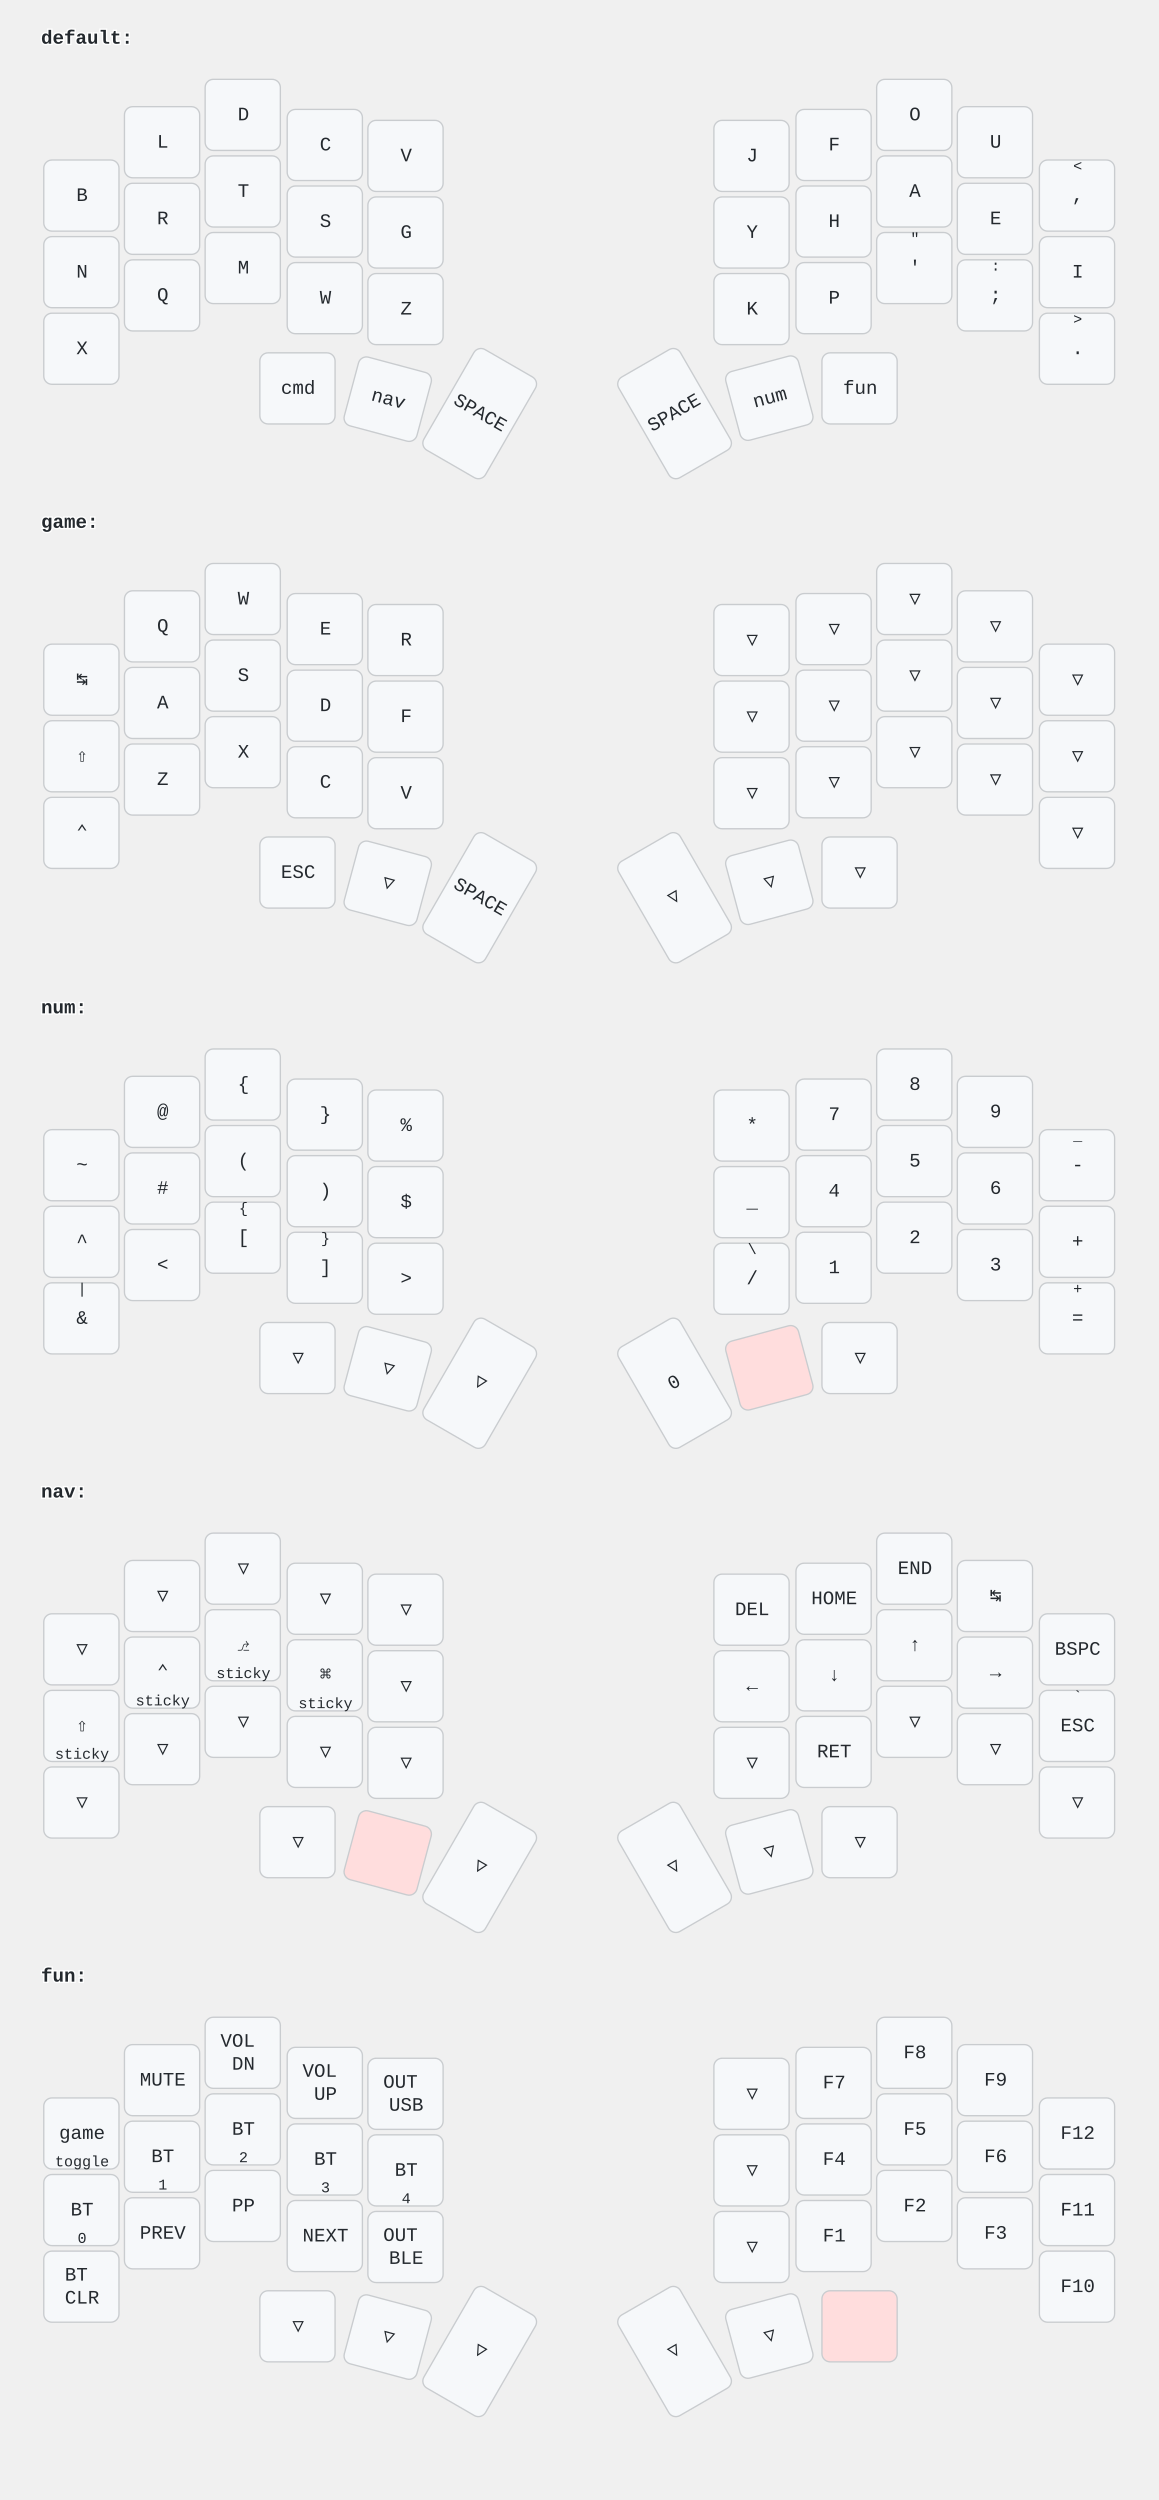
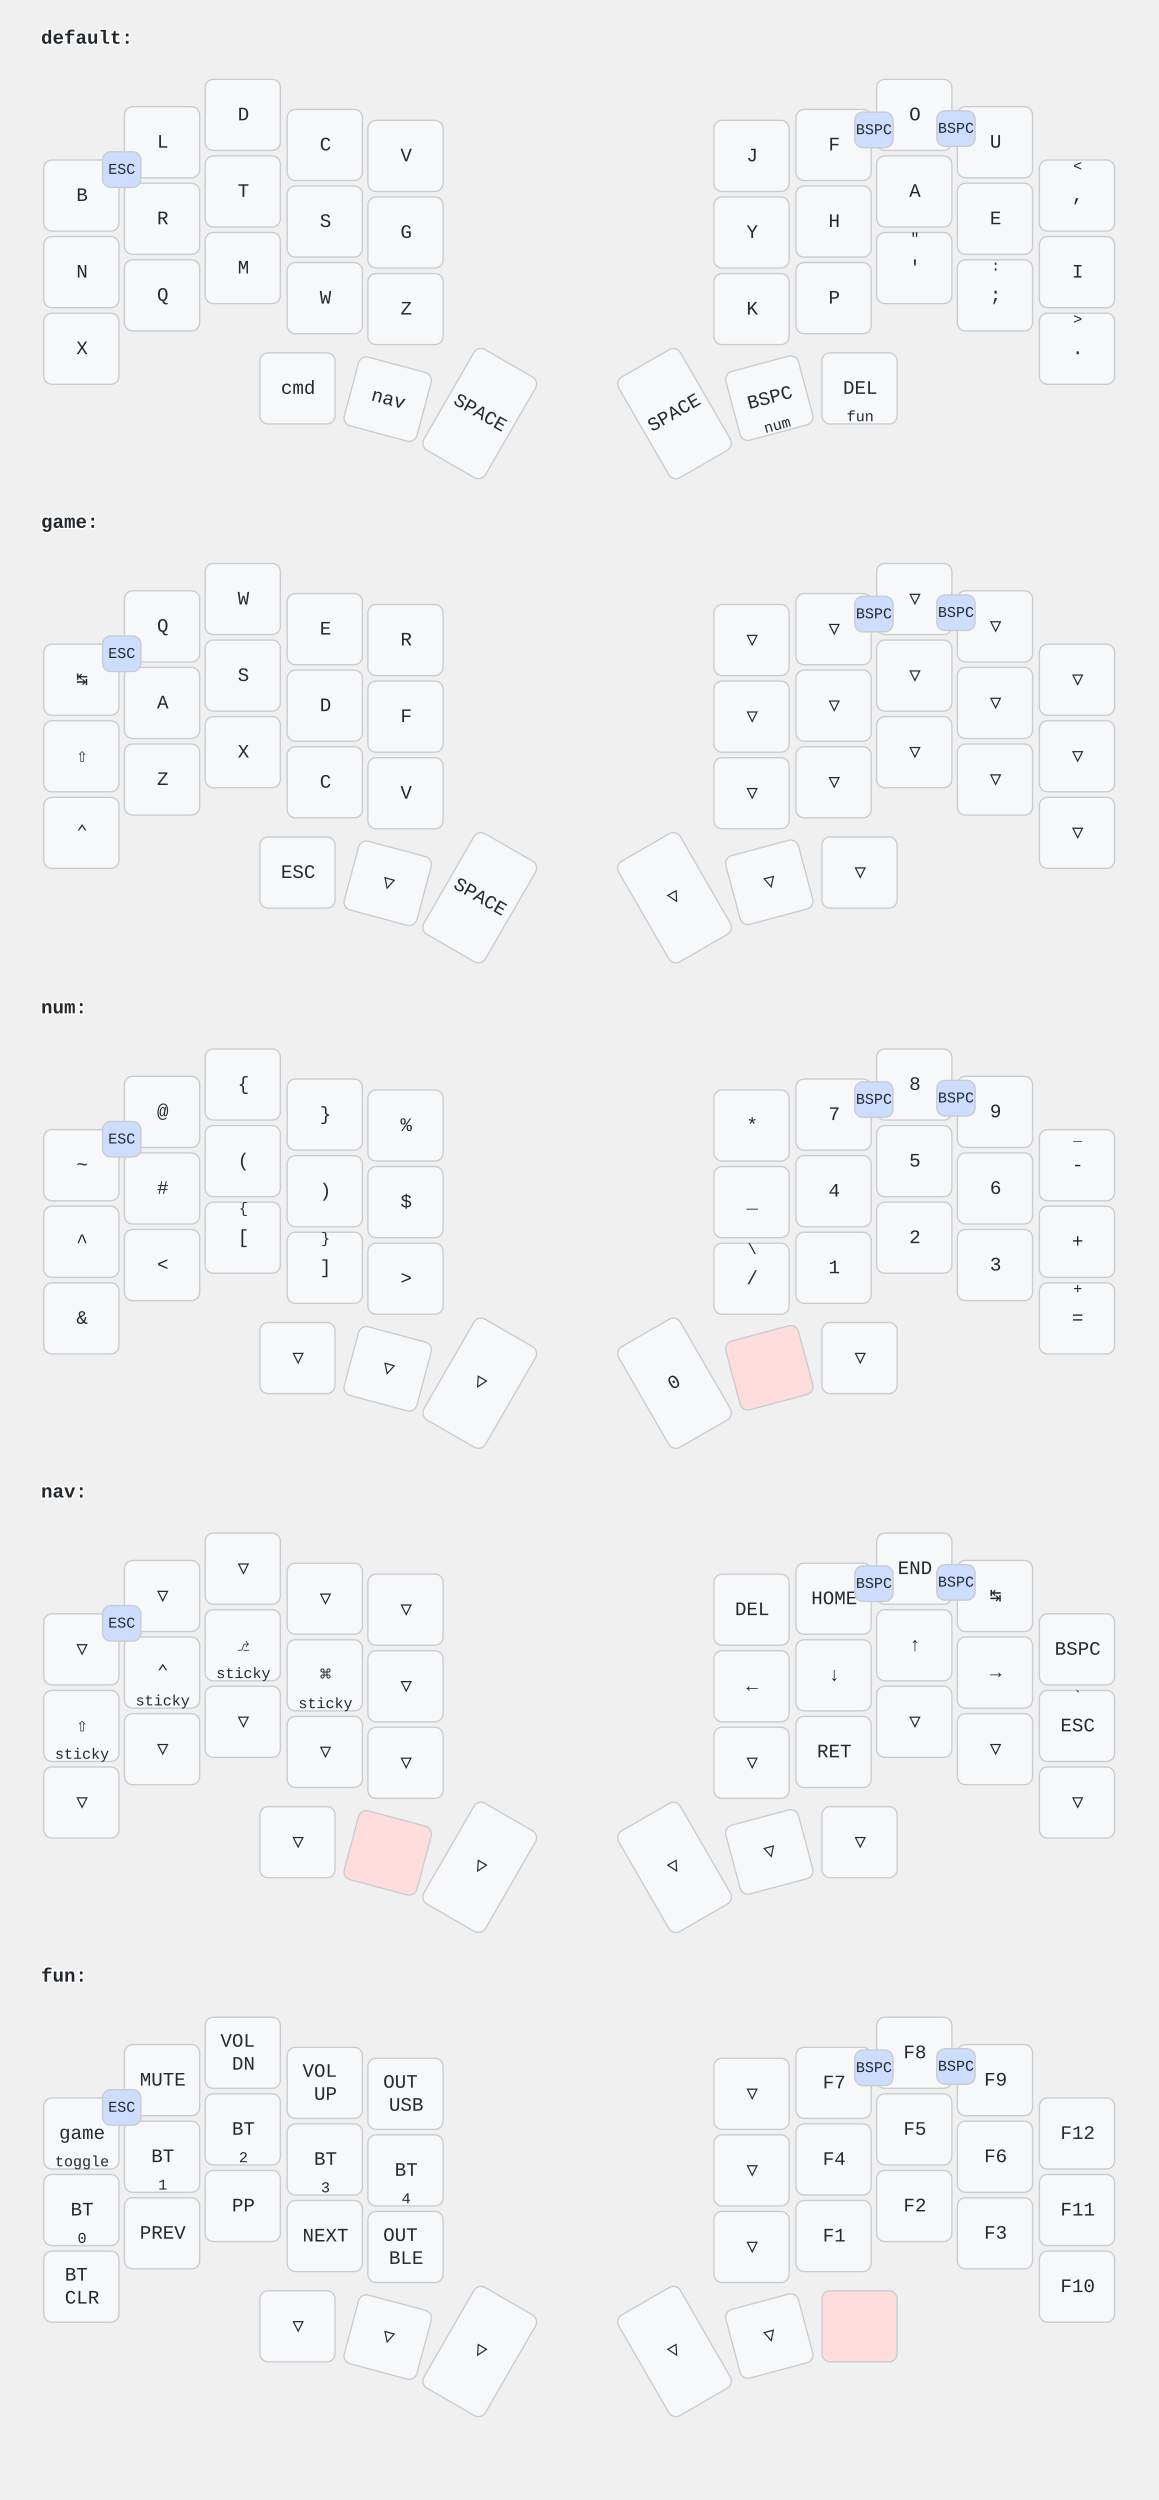
<svg xmlns="http://www.w3.org/2000/svg" width="847" height="1828" viewBox="0 0 847 1828" class="keymap">
  <style>/* font and background color specifications */
svg {
    font-family: SFMono-Regular,Consolas,Liberation Mono,Menlo,monospace;
    font-size: 14px;
    font-kerning: normal;
    text-rendering: optimizeLegibility;
    fill: #24292e;
}

/* default key styling */
rect {
    fill: #f6f8fa;
    stroke: #c9cccf;
    stroke-width: 1;
}

/* color accent for combo boxes */
rect.combo {
    fill: #cdf;
}

/* color accent for held keys */
rect.held, rect.combo.held {
    fill: #fdd;
}

/* color accent for ghost (optional) keys */
rect.ghost, rect.combo.ghost {
    fill: #ddd;
}

text {
    text-anchor: middle;
    dominant-baseline: middle;
}

/* styling for layer labels */
text.label {
    font-weight: bold;
    text-anchor: start;
    stroke: white;
    stroke-width: 2;
    paint-order: stroke;
}

/* styling for combo tap, and key hold/shifted label text */
text.combo, text.hold, text.shifted {
    font-size: 11px;
}

text.hold {
    text-anchor: middle;
    dominant-baseline: auto;
}

text.shifted {
    text-anchor: middle;
    dominant-baseline: hanging;
}

/* styling for hold/shifted label text in combo box */
text.combo.hold, text.combo.shifted {
    font-size: 8px;
}

/* styling for combo dendrons */
path {
    stroke-width: 1;
    stroke: gray;
    fill: none;
}
</style>
  <g transform="translate(30, 0)" class="layer-default">
    <text x="0" y="28" class="label" id="default">default:</text>
    <g transform="translate(0, 56)">
      <g transform="translate(30, 87)" class="key keypos-0">
        <rect rx="6" ry="6" x="-28" y="-26" width="55" height="52" class="key" />
        <text x="0" y="0" class="key tap">B</text>
      </g>
      <g transform="translate(89, 48)" class="key keypos-1">
        <rect rx="6" ry="6" x="-28" y="-26" width="55" height="52" class="key" />
        <text x="0" y="0" class="key tap">L</text>
      </g>
      <g transform="translate(148, 28)" class="key keypos-2">
        <rect rx="6" ry="6" x="-28" y="-26" width="55" height="52" class="key" />
        <text x="0" y="0" class="key tap">D</text>
      </g>
      <g transform="translate(208, 50)" class="key keypos-3">
        <rect rx="6" ry="6" x="-28" y="-26" width="55" height="52" class="key" />
        <text x="0" y="0" class="key tap">C</text>
      </g>
      <g transform="translate(267, 58)" class="key keypos-4">
        <rect rx="6" ry="6" x="-28" y="-26" width="55" height="52" class="key" />
        <text x="0" y="0" class="key tap">V</text>
      </g>
      <g transform="translate(520, 58)" class="key keypos-5">
        <rect rx="6" ry="6" x="-28" y="-26" width="55" height="52" class="key" />
        <text x="0" y="0" class="key tap">J</text>
      </g>
      <g transform="translate(580, 50)" class="key keypos-6">
        <rect rx="6" ry="6" x="-28" y="-26" width="55" height="52" class="key" />
        <text x="0" y="0" class="key tap">F</text>
      </g>
      <g transform="translate(639, 28)" class="key keypos-7">
        <rect rx="6" ry="6" x="-28" y="-26" width="55" height="52" class="key" />
        <text x="0" y="0" class="key tap">O</text>
      </g>
      <g transform="translate(698, 48)" class="key keypos-8">
        <rect rx="6" ry="6" x="-28" y="-26" width="55" height="52" class="key" />
        <text x="0" y="0" class="key tap">U</text>
      </g>
      <g transform="translate(758, 87)" class="key keypos-9">
        <rect rx="6" ry="6" x="-28" y="-26" width="55" height="52" class="key" />
        <text x="0" y="0" class="key tap">,</text>
        <text x="0" y="-24" class="key shifted">&lt;</text>
      </g>
      <g transform="translate(30, 143)" class="key keypos-10">
        <rect rx="6" ry="6" x="-28" y="-26" width="55" height="52" class="key" />
        <text x="0" y="0" class="key tap">N</text>
      </g>
      <g transform="translate(89, 104)" class="key keypos-11">
        <rect rx="6" ry="6" x="-28" y="-26" width="55" height="52" class="key" />
        <text x="0" y="0" class="key tap">R</text>
      </g>
      <g transform="translate(148, 84)" class="key keypos-12">
        <rect rx="6" ry="6" x="-28" y="-26" width="55" height="52" class="key" />
        <text x="0" y="0" class="key tap">T</text>
      </g>
      <g transform="translate(208, 106)" class="key keypos-13">
        <rect rx="6" ry="6" x="-28" y="-26" width="55" height="52" class="key" />
        <text x="0" y="0" class="key tap">S</text>
      </g>
      <g transform="translate(267, 114)" class="key keypos-14">
        <rect rx="6" ry="6" x="-28" y="-26" width="55" height="52" class="key" />
        <text x="0" y="0" class="key tap">G</text>
      </g>
      <g transform="translate(520, 114)" class="key keypos-15">
        <rect rx="6" ry="6" x="-28" y="-26" width="55" height="52" class="key" />
        <text x="0" y="0" class="key tap">Y</text>
      </g>
      <g transform="translate(580, 106)" class="key keypos-16">
        <rect rx="6" ry="6" x="-28" y="-26" width="55" height="52" class="key" />
        <text x="0" y="0" class="key tap">H</text>
      </g>
      <g transform="translate(639, 84)" class="key keypos-17">
        <rect rx="6" ry="6" x="-28" y="-26" width="55" height="52" class="key" />
        <text x="0" y="0" class="key tap">A</text>
      </g>
      <g transform="translate(698, 104)" class="key keypos-18">
        <rect rx="6" ry="6" x="-28" y="-26" width="55" height="52" class="key" />
        <text x="0" y="0" class="key tap">E</text>
      </g>
      <g transform="translate(758, 143)" class="key keypos-19">
        <rect rx="6" ry="6" x="-28" y="-26" width="55" height="52" class="key" />
        <text x="0" y="0" class="key tap">I</text>
      </g>
      <g transform="translate(30, 199)" class="key keypos-20">
        <rect rx="6" ry="6" x="-28" y="-26" width="55" height="52" class="key" />
        <text x="0" y="0" class="key tap">X</text>
      </g>
      <g transform="translate(89, 160)" class="key keypos-21">
        <rect rx="6" ry="6" x="-28" y="-26" width="55" height="52" class="key" />
        <text x="0" y="0" class="key tap">Q</text>
      </g>
      <g transform="translate(148, 140)" class="key keypos-22">
        <rect rx="6" ry="6" x="-28" y="-26" width="55" height="52" class="key" />
        <text x="0" y="0" class="key tap">M</text>
      </g>
      <g transform="translate(208, 162)" class="key keypos-23">
        <rect rx="6" ry="6" x="-28" y="-26" width="55" height="52" class="key" />
        <text x="0" y="0" class="key tap">W</text>
      </g>
      <g transform="translate(267, 170)" class="key keypos-24">
        <rect rx="6" ry="6" x="-28" y="-26" width="55" height="52" class="key" />
        <text x="0" y="0" class="key tap">Z</text>
      </g>
      <g transform="translate(520, 170)" class="key keypos-25">
        <rect rx="6" ry="6" x="-28" y="-26" width="55" height="52" class="key" />
        <text x="0" y="0" class="key tap">K</text>
      </g>
      <g transform="translate(580, 162)" class="key keypos-26">
        <rect rx="6" ry="6" x="-28" y="-26" width="55" height="52" class="key" />
        <text x="0" y="0" class="key tap">P</text>
      </g>
      <g transform="translate(639, 140)" class="key keypos-27">
        <rect rx="6" ry="6" x="-28" y="-26" width="55" height="52" class="key" />
        <text x="0" y="0" class="key tap">'</text>
        <text x="0" y="-24" class="key shifted">"</text>
      </g>
      <g transform="translate(698, 160)" class="key keypos-28">
        <rect rx="6" ry="6" x="-28" y="-26" width="55" height="52" class="key" />
        <text x="0" y="0" class="key tap">;</text>
        <text x="0" y="-24" class="key shifted">:</text>
      </g>
      <g transform="translate(758, 199)" class="key keypos-29">
        <rect rx="6" ry="6" x="-28" y="-26" width="55" height="52" class="key" />
        <text x="0" y="0" class="key tap">.</text>
        <text x="0" y="-24" class="key shifted">&gt;</text>
      </g>
      <g transform="translate(188, 228)" class="key keypos-30">
        <rect rx="6" ry="6" x="-28" y="-26" width="55" height="52" class="key" />
        <text x="0" y="0" class="key tap">cmd</text>
      </g>
      <g transform="translate(254, 236) rotate(15.0)" class="key keypos-31">
        <rect rx="6" ry="6" x="-28" y="-26" width="55" height="52" class="key" />
        <a href="#nav">
          <text x="0" y="0" class="key tap layer-activator">nav</text>
        </a>
      </g>
      <g transform="translate(321, 246) rotate(30.0)" class="key keypos-32">
        <rect rx="6" ry="6" x="-26" y="-42" width="52" height="85" class="key" />
        <text x="0" y="0" class="key tap">SPACE</text>
      </g>
      <g transform="translate(463, 246) rotate(-30.0)" class="key keypos-33">
        <rect rx="6" ry="6" x="-26" y="-42" width="52" height="85" class="key" />
        <text x="0" y="0" class="key tap">SPACE</text>
      </g>
      <g transform="translate(533, 235) rotate(-15.0)" class="key keypos-34">
        <rect rx="6" ry="6" x="-28" y="-26" width="55" height="52" class="key" />
+         <text x="0" y="0" class="key tap">BSPC</text>
        <a href="#num">
-           <text x="0" y="0" class="key tap layer-activator">num</text>
+           <text x="0" y="24" class="key hold layer-activator">num</text>
        </a>
      </g>
      <g transform="translate(599, 228)" class="key keypos-35">
        <rect rx="6" ry="6" x="-28" y="-26" width="55" height="52" class="key" />
+         <text x="0" y="0" class="key tap">DEL</text>
        <a href="#fun">
-           <text x="0" y="0" class="key tap layer-activator">fun</text>
+           <text x="0" y="24" class="key hold layer-activator">fun</text>
        </a>
+       </g>
+       <g class="combo combopos-0">
+         <rect rx="6" ry="6" x="45" y="55" width="28" height="26" class="combo" />
+         <text x="59" y="68" class="combo tap">ESC</text>
+       </g>
+       <g class="combo combopos-1">
+         <rect rx="6" ry="6" x="595" y="26" width="28" height="26" class="combo" />
+         <text x="609" y="39" class="combo tap">BSPC</text>
+       </g>
+       <g class="combo combopos-2">
+         <rect rx="6" ry="6" x="655" y="25" width="28" height="26" class="combo" />
+         <text x="669" y="38" class="combo tap">BSPC</text>
      </g>
    </g>
  </g>
  <g transform="translate(30, 354)" class="layer-game">
    <text x="0" y="28" class="label" id="game">game:</text>
    <g transform="translate(0, 56)">
      <g transform="translate(30, 87)" class="key keypos-0">
        <rect rx="6" ry="6" x="-28" y="-26" width="55" height="52" class="key" />
        <text x="0" y="0" class="key tap">↹</text>
      </g>
      <g transform="translate(89, 48)" class="key keypos-1">
        <rect rx="6" ry="6" x="-28" y="-26" width="55" height="52" class="key" />
        <text x="0" y="0" class="key tap">Q</text>
      </g>
      <g transform="translate(148, 28)" class="key keypos-2">
        <rect rx="6" ry="6" x="-28" y="-26" width="55" height="52" class="key" />
        <text x="0" y="0" class="key tap">W</text>
      </g>
      <g transform="translate(208, 50)" class="key keypos-3">
        <rect rx="6" ry="6" x="-28" y="-26" width="55" height="52" class="key" />
        <text x="0" y="0" class="key tap">E</text>
      </g>
      <g transform="translate(267, 58)" class="key keypos-4">
        <rect rx="6" ry="6" x="-28" y="-26" width="55" height="52" class="key" />
        <text x="0" y="0" class="key tap">R</text>
      </g>
      <g transform="translate(520, 58)" class="key trans keypos-5">
        <rect rx="6" ry="6" x="-28" y="-26" width="55" height="52" class="key trans" />
        <text x="0" y="0" class="key trans tap">▽</text>
      </g>
      <g transform="translate(580, 50)" class="key trans keypos-6">
        <rect rx="6" ry="6" x="-28" y="-26" width="55" height="52" class="key trans" />
        <text x="0" y="0" class="key trans tap">▽</text>
      </g>
      <g transform="translate(639, 28)" class="key trans keypos-7">
        <rect rx="6" ry="6" x="-28" y="-26" width="55" height="52" class="key trans" />
        <text x="0" y="0" class="key trans tap">▽</text>
      </g>
      <g transform="translate(698, 48)" class="key trans keypos-8">
        <rect rx="6" ry="6" x="-28" y="-26" width="55" height="52" class="key trans" />
        <text x="0" y="0" class="key trans tap">▽</text>
      </g>
      <g transform="translate(758, 87)" class="key trans keypos-9">
        <rect rx="6" ry="6" x="-28" y="-26" width="55" height="52" class="key trans" />
        <text x="0" y="0" class="key trans tap">▽</text>
      </g>
      <g transform="translate(30, 143)" class="key keypos-10">
        <rect rx="6" ry="6" x="-28" y="-26" width="55" height="52" class="key" />
        <text x="0" y="0" class="key tap">⇧</text>
      </g>
      <g transform="translate(89, 104)" class="key keypos-11">
        <rect rx="6" ry="6" x="-28" y="-26" width="55" height="52" class="key" />
        <text x="0" y="0" class="key tap">A</text>
      </g>
      <g transform="translate(148, 84)" class="key keypos-12">
        <rect rx="6" ry="6" x="-28" y="-26" width="55" height="52" class="key" />
        <text x="0" y="0" class="key tap">S</text>
      </g>
      <g transform="translate(208, 106)" class="key keypos-13">
        <rect rx="6" ry="6" x="-28" y="-26" width="55" height="52" class="key" />
        <text x="0" y="0" class="key tap">D</text>
      </g>
      <g transform="translate(267, 114)" class="key keypos-14">
        <rect rx="6" ry="6" x="-28" y="-26" width="55" height="52" class="key" />
        <text x="0" y="0" class="key tap">F</text>
      </g>
      <g transform="translate(520, 114)" class="key trans keypos-15">
        <rect rx="6" ry="6" x="-28" y="-26" width="55" height="52" class="key trans" />
        <text x="0" y="0" class="key trans tap">▽</text>
      </g>
      <g transform="translate(580, 106)" class="key trans keypos-16">
        <rect rx="6" ry="6" x="-28" y="-26" width="55" height="52" class="key trans" />
        <text x="0" y="0" class="key trans tap">▽</text>
      </g>
      <g transform="translate(639, 84)" class="key trans keypos-17">
        <rect rx="6" ry="6" x="-28" y="-26" width="55" height="52" class="key trans" />
        <text x="0" y="0" class="key trans tap">▽</text>
      </g>
      <g transform="translate(698, 104)" class="key trans keypos-18">
        <rect rx="6" ry="6" x="-28" y="-26" width="55" height="52" class="key trans" />
        <text x="0" y="0" class="key trans tap">▽</text>
      </g>
      <g transform="translate(758, 143)" class="key trans keypos-19">
        <rect rx="6" ry="6" x="-28" y="-26" width="55" height="52" class="key trans" />
        <text x="0" y="0" class="key trans tap">▽</text>
      </g>
      <g transform="translate(30, 199)" class="key keypos-20">
        <rect rx="6" ry="6" x="-28" y="-26" width="55" height="52" class="key" />
        <text x="0" y="0" class="key tap">⌃</text>
      </g>
      <g transform="translate(89, 160)" class="key keypos-21">
        <rect rx="6" ry="6" x="-28" y="-26" width="55" height="52" class="key" />
        <text x="0" y="0" class="key tap">Z</text>
      </g>
      <g transform="translate(148, 140)" class="key keypos-22">
        <rect rx="6" ry="6" x="-28" y="-26" width="55" height="52" class="key" />
        <text x="0" y="0" class="key tap">X</text>
      </g>
      <g transform="translate(208, 162)" class="key keypos-23">
        <rect rx="6" ry="6" x="-28" y="-26" width="55" height="52" class="key" />
        <text x="0" y="0" class="key tap">C</text>
      </g>
      <g transform="translate(267, 170)" class="key keypos-24">
        <rect rx="6" ry="6" x="-28" y="-26" width="55" height="52" class="key" />
        <text x="0" y="0" class="key tap">V</text>
      </g>
      <g transform="translate(520, 170)" class="key trans keypos-25">
        <rect rx="6" ry="6" x="-28" y="-26" width="55" height="52" class="key trans" />
        <text x="0" y="0" class="key trans tap">▽</text>
      </g>
      <g transform="translate(580, 162)" class="key trans keypos-26">
        <rect rx="6" ry="6" x="-28" y="-26" width="55" height="52" class="key trans" />
        <text x="0" y="0" class="key trans tap">▽</text>
      </g>
      <g transform="translate(639, 140)" class="key trans keypos-27">
        <rect rx="6" ry="6" x="-28" y="-26" width="55" height="52" class="key trans" />
        <text x="0" y="0" class="key trans tap">▽</text>
      </g>
      <g transform="translate(698, 160)" class="key trans keypos-28">
        <rect rx="6" ry="6" x="-28" y="-26" width="55" height="52" class="key trans" />
        <text x="0" y="0" class="key trans tap">▽</text>
      </g>
      <g transform="translate(758, 199)" class="key trans keypos-29">
        <rect rx="6" ry="6" x="-28" y="-26" width="55" height="52" class="key trans" />
        <text x="0" y="0" class="key trans tap">▽</text>
      </g>
      <g transform="translate(188, 228)" class="key keypos-30">
        <rect rx="6" ry="6" x="-28" y="-26" width="55" height="52" class="key" />
        <text x="0" y="0" class="key tap">ESC</text>
      </g>
      <g transform="translate(254, 236) rotate(15.0)" class="key trans keypos-31">
        <rect rx="6" ry="6" x="-28" y="-26" width="55" height="52" class="key trans" />
        <text x="0" y="0" class="key trans tap">▽</text>
      </g>
      <g transform="translate(321, 246) rotate(30.0)" class="key keypos-32">
        <rect rx="6" ry="6" x="-26" y="-42" width="52" height="85" class="key" />
        <text x="0" y="0" class="key tap">SPACE</text>
      </g>
      <g transform="translate(463, 246) rotate(-30.0)" class="key trans keypos-33">
        <rect rx="6" ry="6" x="-26" y="-42" width="52" height="85" class="key trans" />
        <text x="0" y="0" class="key trans tap">▽</text>
      </g>
      <g transform="translate(533, 235) rotate(-15.0)" class="key trans keypos-34">
        <rect rx="6" ry="6" x="-28" y="-26" width="55" height="52" class="key trans" />
        <text x="0" y="0" class="key trans tap">▽</text>
      </g>
      <g transform="translate(599, 228)" class="key trans keypos-35">
        <rect rx="6" ry="6" x="-28" y="-26" width="55" height="52" class="key trans" />
        <text x="0" y="0" class="key trans tap">▽</text>
      </g>
+       <g class="combo combopos-0">
+         <rect rx="6" ry="6" x="45" y="55" width="28" height="26" class="combo" />
+         <text x="59" y="68" class="combo tap">ESC</text>
+       </g>
+       <g class="combo combopos-1">
+         <rect rx="6" ry="6" x="595" y="26" width="28" height="26" class="combo" />
+         <text x="609" y="39" class="combo tap">BSPC</text>
+       </g>
+       <g class="combo combopos-2">
+         <rect rx="6" ry="6" x="655" y="25" width="28" height="26" class="combo" />
+         <text x="669" y="38" class="combo tap">BSPC</text>
+       </g>
    </g>
  </g>
  <g transform="translate(30, 709)" class="layer-num">
    <text x="0" y="28" class="label" id="num">num:</text>
    <g transform="translate(0, 56)">
      <g transform="translate(30, 87)" class="key keypos-0">
        <rect rx="6" ry="6" x="-28" y="-26" width="55" height="52" class="key" />
        <text x="0" y="0" class="key tap">~</text>
      </g>
      <g transform="translate(89, 48)" class="key keypos-1">
        <rect rx="6" ry="6" x="-28" y="-26" width="55" height="52" class="key" />
        <text x="0" y="0" class="key tap">@</text>
      </g>
      <g transform="translate(148, 28)" class="key keypos-2">
        <rect rx="6" ry="6" x="-28" y="-26" width="55" height="52" class="key" />
        <text x="0" y="0" class="key tap">{</text>
      </g>
      <g transform="translate(208, 50)" class="key keypos-3">
        <rect rx="6" ry="6" x="-28" y="-26" width="55" height="52" class="key" />
        <text x="0" y="0" class="key tap">}</text>
      </g>
      <g transform="translate(267, 58)" class="key keypos-4">
        <rect rx="6" ry="6" x="-28" y="-26" width="55" height="52" class="key" />
        <text x="0" y="0" class="key tap">%</text>
      </g>
      <g transform="translate(520, 58)" class="key keypos-5">
        <rect rx="6" ry="6" x="-28" y="-26" width="55" height="52" class="key" />
        <text x="0" y="0" class="key tap">*</text>
      </g>
      <g transform="translate(580, 50)" class="key keypos-6">
        <rect rx="6" ry="6" x="-28" y="-26" width="55" height="52" class="key" />
        <text x="0" y="0" class="key tap">7</text>
      </g>
      <g transform="translate(639, 28)" class="key keypos-7">
        <rect rx="6" ry="6" x="-28" y="-26" width="55" height="52" class="key" />
        <text x="0" y="0" class="key tap">8</text>
      </g>
      <g transform="translate(698, 48)" class="key keypos-8">
        <rect rx="6" ry="6" x="-28" y="-26" width="55" height="52" class="key" />
        <text x="0" y="0" class="key tap">9</text>
      </g>
      <g transform="translate(758, 87)" class="key keypos-9">
        <rect rx="6" ry="6" x="-28" y="-26" width="55" height="52" class="key" />
        <text x="0" y="0" class="key tap">-</text>
        <text x="0" y="-24" class="key shifted">_</text>
      </g>
      <g transform="translate(30, 143)" class="key keypos-10">
        <rect rx="6" ry="6" x="-28" y="-26" width="55" height="52" class="key" />
        <text x="0" y="0" class="key tap">^</text>
      </g>
      <g transform="translate(89, 104)" class="key keypos-11">
        <rect rx="6" ry="6" x="-28" y="-26" width="55" height="52" class="key" />
        <text x="0" y="0" class="key tap">#</text>
      </g>
      <g transform="translate(148, 84)" class="key keypos-12">
        <rect rx="6" ry="6" x="-28" y="-26" width="55" height="52" class="key" />
        <text x="0" y="0" class="key tap">(</text>
      </g>
      <g transform="translate(208, 106)" class="key keypos-13">
        <rect rx="6" ry="6" x="-28" y="-26" width="55" height="52" class="key" />
        <text x="0" y="0" class="key tap">)</text>
      </g>
      <g transform="translate(267, 114)" class="key keypos-14">
        <rect rx="6" ry="6" x="-28" y="-26" width="55" height="52" class="key" />
        <text x="0" y="0" class="key tap">$</text>
      </g>
      <g transform="translate(520, 114)" class="key keypos-15">
        <rect rx="6" ry="6" x="-28" y="-26" width="55" height="52" class="key" />
        <text x="0" y="0" class="key tap">_</text>
      </g>
      <g transform="translate(580, 106)" class="key keypos-16">
        <rect rx="6" ry="6" x="-28" y="-26" width="55" height="52" class="key" />
        <text x="0" y="0" class="key tap">4</text>
      </g>
      <g transform="translate(639, 84)" class="key keypos-17">
        <rect rx="6" ry="6" x="-28" y="-26" width="55" height="52" class="key" />
        <text x="0" y="0" class="key tap">5</text>
      </g>
      <g transform="translate(698, 104)" class="key keypos-18">
        <rect rx="6" ry="6" x="-28" y="-26" width="55" height="52" class="key" />
        <text x="0" y="0" class="key tap">6</text>
      </g>
      <g transform="translate(758, 143)" class="key keypos-19">
        <rect rx="6" ry="6" x="-28" y="-26" width="55" height="52" class="key" />
        <text x="0" y="0" class="key tap">+</text>
      </g>
      <g transform="translate(30, 199)" class="key keypos-20">
        <rect rx="6" ry="6" x="-28" y="-26" width="55" height="52" class="key" />
        <text x="0" y="0" class="key tap">&amp;</text>
-         <text x="0" y="-24" class="key shifted">|</text>
      </g>
      <g transform="translate(89, 160)" class="key keypos-21">
        <rect rx="6" ry="6" x="-28" y="-26" width="55" height="52" class="key" />
        <text x="0" y="0" class="key tap">&lt;</text>
      </g>
      <g transform="translate(148, 140)" class="key keypos-22">
        <rect rx="6" ry="6" x="-28" y="-26" width="55" height="52" class="key" />
        <text x="0" y="0" class="key tap">[</text>
        <text x="0" y="-24" class="key shifted">{</text>
      </g>
      <g transform="translate(208, 162)" class="key keypos-23">
        <rect rx="6" ry="6" x="-28" y="-26" width="55" height="52" class="key" />
        <text x="0" y="0" class="key tap">]</text>
        <text x="0" y="-24" class="key shifted">}</text>
      </g>
      <g transform="translate(267, 170)" class="key keypos-24">
        <rect rx="6" ry="6" x="-28" y="-26" width="55" height="52" class="key" />
        <text x="0" y="0" class="key tap">&gt;</text>
      </g>
      <g transform="translate(520, 170)" class="key keypos-25">
        <rect rx="6" ry="6" x="-28" y="-26" width="55" height="52" class="key" />
        <text x="0" y="0" class="key tap">/</text>
        <text x="0" y="-24" class="key shifted">\</text>
      </g>
      <g transform="translate(580, 162)" class="key keypos-26">
        <rect rx="6" ry="6" x="-28" y="-26" width="55" height="52" class="key" />
        <text x="0" y="0" class="key tap">1</text>
      </g>
      <g transform="translate(639, 140)" class="key keypos-27">
        <rect rx="6" ry="6" x="-28" y="-26" width="55" height="52" class="key" />
        <text x="0" y="0" class="key tap">2</text>
      </g>
      <g transform="translate(698, 160)" class="key keypos-28">
        <rect rx="6" ry="6" x="-28" y="-26" width="55" height="52" class="key" />
        <text x="0" y="0" class="key tap">3</text>
      </g>
      <g transform="translate(758, 199)" class="key keypos-29">
        <rect rx="6" ry="6" x="-28" y="-26" width="55" height="52" class="key" />
        <text x="0" y="0" class="key tap">=</text>
        <text x="0" y="-24" class="key shifted">+</text>
      </g>
      <g transform="translate(188, 228)" class="key trans keypos-30">
        <rect rx="6" ry="6" x="-28" y="-26" width="55" height="52" class="key trans" />
        <text x="0" y="0" class="key trans tap">▽</text>
      </g>
      <g transform="translate(254, 236) rotate(15.0)" class="key trans keypos-31">
        <rect rx="6" ry="6" x="-28" y="-26" width="55" height="52" class="key trans" />
        <text x="0" y="0" class="key trans tap">▽</text>
      </g>
      <g transform="translate(321, 246) rotate(30.0)" class="key trans keypos-32">
        <rect rx="6" ry="6" x="-26" y="-42" width="52" height="85" class="key trans" />
        <text x="0" y="0" class="key trans tap">▽</text>
      </g>
      <g transform="translate(463, 246) rotate(-30.0)" class="key keypos-33">
        <rect rx="6" ry="6" x="-26" y="-42" width="52" height="85" class="key" />
        <text x="0" y="0" class="key tap">0</text>
      </g>
      <g transform="translate(533, 235) rotate(-15.0)" class="key held keypos-34">
        <rect rx="6" ry="6" x="-28" y="-26" width="55" height="52" class="key held" />
      </g>
      <g transform="translate(599, 228)" class="key trans keypos-35">
        <rect rx="6" ry="6" x="-28" y="-26" width="55" height="52" class="key trans" />
        <text x="0" y="0" class="key trans tap">▽</text>
+       </g>
+       <g class="combo combopos-0">
+         <rect rx="6" ry="6" x="45" y="55" width="28" height="26" class="combo" />
+         <text x="59" y="68" class="combo tap">ESC</text>
+       </g>
+       <g class="combo combopos-1">
+         <rect rx="6" ry="6" x="595" y="26" width="28" height="26" class="combo" />
+         <text x="609" y="39" class="combo tap">BSPC</text>
+       </g>
+       <g class="combo combopos-2">
+         <rect rx="6" ry="6" x="655" y="25" width="28" height="26" class="combo" />
+         <text x="669" y="38" class="combo tap">BSPC</text>
      </g>
    </g>
  </g>
  <g transform="translate(30, 1063)" class="layer-nav">
    <text x="0" y="28" class="label" id="nav">nav:</text>
    <g transform="translate(0, 56)">
      <g transform="translate(30, 87)" class="key trans keypos-0">
        <rect rx="6" ry="6" x="-28" y="-26" width="55" height="52" class="key trans" />
        <text x="0" y="0" class="key trans tap">▽</text>
      </g>
      <g transform="translate(89, 48)" class="key trans keypos-1">
        <rect rx="6" ry="6" x="-28" y="-26" width="55" height="52" class="key trans" />
        <text x="0" y="0" class="key trans tap">▽</text>
      </g>
      <g transform="translate(148, 28)" class="key trans keypos-2">
        <rect rx="6" ry="6" x="-28" y="-26" width="55" height="52" class="key trans" />
        <text x="0" y="0" class="key trans tap">▽</text>
      </g>
      <g transform="translate(208, 50)" class="key trans keypos-3">
        <rect rx="6" ry="6" x="-28" y="-26" width="55" height="52" class="key trans" />
        <text x="0" y="0" class="key trans tap">▽</text>
      </g>
      <g transform="translate(267, 58)" class="key trans keypos-4">
        <rect rx="6" ry="6" x="-28" y="-26" width="55" height="52" class="key trans" />
        <text x="0" y="0" class="key trans tap">▽</text>
      </g>
      <g transform="translate(520, 58)" class="key keypos-5">
        <rect rx="6" ry="6" x="-28" y="-26" width="55" height="52" class="key" />
        <text x="0" y="0" class="key tap">DEL</text>
      </g>
      <g transform="translate(580, 50)" class="key keypos-6">
        <rect rx="6" ry="6" x="-28" y="-26" width="55" height="52" class="key" />
        <text x="0" y="0" class="key tap">HOME</text>
      </g>
      <g transform="translate(639, 28)" class="key keypos-7">
        <rect rx="6" ry="6" x="-28" y="-26" width="55" height="52" class="key" />
        <text x="0" y="0" class="key tap">END</text>
      </g>
      <g transform="translate(698, 48)" class="key keypos-8">
        <rect rx="6" ry="6" x="-28" y="-26" width="55" height="52" class="key" />
        <text x="0" y="0" class="key tap">↹</text>
      </g>
      <g transform="translate(758, 87)" class="key keypos-9">
        <rect rx="6" ry="6" x="-28" y="-26" width="55" height="52" class="key" />
        <text x="0" y="0" class="key tap">BSPC</text>
      </g>
      <g transform="translate(30, 143)" class="key keypos-10">
        <rect rx="6" ry="6" x="-28" y="-26" width="55" height="52" class="key" />
        <text x="0" y="0" class="key tap">⇧</text>
        <text x="0" y="24" class="key hold">sticky</text>
      </g>
      <g transform="translate(89, 104)" class="key keypos-11">
        <rect rx="6" ry="6" x="-28" y="-26" width="55" height="52" class="key" />
        <text x="0" y="0" class="key tap">⌃</text>
        <text x="0" y="24" class="key hold">sticky</text>
      </g>
      <g transform="translate(148, 84)" class="key keypos-12">
        <rect rx="6" ry="6" x="-28" y="-26" width="55" height="52" class="key" />
        <text x="0" y="0" class="key tap">⎇</text>
        <text x="0" y="24" class="key hold">sticky</text>
      </g>
      <g transform="translate(208, 106)" class="key keypos-13">
        <rect rx="6" ry="6" x="-28" y="-26" width="55" height="52" class="key" />
        <text x="0" y="0" class="key tap">⌘</text>
        <text x="0" y="24" class="key hold">sticky</text>
      </g>
      <g transform="translate(267, 114)" class="key trans keypos-14">
        <rect rx="6" ry="6" x="-28" y="-26" width="55" height="52" class="key trans" />
        <text x="0" y="0" class="key trans tap">▽</text>
      </g>
      <g transform="translate(520, 114)" class="key keypos-15">
        <rect rx="6" ry="6" x="-28" y="-26" width="55" height="52" class="key" />
        <text x="0" y="0" class="key tap">←</text>
      </g>
      <g transform="translate(580, 106)" class="key keypos-16">
        <rect rx="6" ry="6" x="-28" y="-26" width="55" height="52" class="key" />
        <text x="0" y="0" class="key tap">↓</text>
      </g>
      <g transform="translate(639, 84)" class="key keypos-17">
        <rect rx="6" ry="6" x="-28" y="-26" width="55" height="52" class="key" />
        <text x="0" y="0" class="key tap">↑</text>
      </g>
      <g transform="translate(698, 104)" class="key keypos-18">
        <rect rx="6" ry="6" x="-28" y="-26" width="55" height="52" class="key" />
        <text x="0" y="0" class="key tap">→</text>
      </g>
      <g transform="translate(758, 143)" class="key keypos-19">
        <rect rx="6" ry="6" x="-28" y="-26" width="55" height="52" class="key" />
        <text x="0" y="0" class="key tap">ESC</text>
        <text x="0" y="-24" class="key shifted">`</text>
      </g>
      <g transform="translate(30, 199)" class="key trans keypos-20">
        <rect rx="6" ry="6" x="-28" y="-26" width="55" height="52" class="key trans" />
        <text x="0" y="0" class="key trans tap">▽</text>
      </g>
      <g transform="translate(89, 160)" class="key trans keypos-21">
        <rect rx="6" ry="6" x="-28" y="-26" width="55" height="52" class="key trans" />
        <text x="0" y="0" class="key trans tap">▽</text>
      </g>
      <g transform="translate(148, 140)" class="key trans keypos-22">
        <rect rx="6" ry="6" x="-28" y="-26" width="55" height="52" class="key trans" />
        <text x="0" y="0" class="key trans tap">▽</text>
      </g>
      <g transform="translate(208, 162)" class="key trans keypos-23">
        <rect rx="6" ry="6" x="-28" y="-26" width="55" height="52" class="key trans" />
        <text x="0" y="0" class="key trans tap">▽</text>
      </g>
      <g transform="translate(267, 170)" class="key trans keypos-24">
        <rect rx="6" ry="6" x="-28" y="-26" width="55" height="52" class="key trans" />
        <text x="0" y="0" class="key trans tap">▽</text>
      </g>
      <g transform="translate(520, 170)" class="key trans keypos-25">
        <rect rx="6" ry="6" x="-28" y="-26" width="55" height="52" class="key trans" />
        <text x="0" y="0" class="key trans tap">▽</text>
      </g>
      <g transform="translate(580, 162)" class="key keypos-26">
        <rect rx="6" ry="6" x="-28" y="-26" width="55" height="52" class="key" />
        <text x="0" y="0" class="key tap">RET</text>
      </g>
      <g transform="translate(639, 140)" class="key trans keypos-27">
        <rect rx="6" ry="6" x="-28" y="-26" width="55" height="52" class="key trans" />
        <text x="0" y="0" class="key trans tap">▽</text>
      </g>
      <g transform="translate(698, 160)" class="key trans keypos-28">
        <rect rx="6" ry="6" x="-28" y="-26" width="55" height="52" class="key trans" />
        <text x="0" y="0" class="key trans tap">▽</text>
      </g>
      <g transform="translate(758, 199)" class="key trans keypos-29">
        <rect rx="6" ry="6" x="-28" y="-26" width="55" height="52" class="key trans" />
        <text x="0" y="0" class="key trans tap">▽</text>
      </g>
      <g transform="translate(188, 228)" class="key trans keypos-30">
        <rect rx="6" ry="6" x="-28" y="-26" width="55" height="52" class="key trans" />
        <text x="0" y="0" class="key trans tap">▽</text>
      </g>
      <g transform="translate(254, 236) rotate(15.0)" class="key held keypos-31">
        <rect rx="6" ry="6" x="-28" y="-26" width="55" height="52" class="key held" />
      </g>
      <g transform="translate(321, 246) rotate(30.0)" class="key trans keypos-32">
        <rect rx="6" ry="6" x="-26" y="-42" width="52" height="85" class="key trans" />
        <text x="0" y="0" class="key trans tap">▽</text>
      </g>
      <g transform="translate(463, 246) rotate(-30.0)" class="key trans keypos-33">
        <rect rx="6" ry="6" x="-26" y="-42" width="52" height="85" class="key trans" />
        <text x="0" y="0" class="key trans tap">▽</text>
      </g>
      <g transform="translate(533, 235) rotate(-15.0)" class="key trans keypos-34">
        <rect rx="6" ry="6" x="-28" y="-26" width="55" height="52" class="key trans" />
        <text x="0" y="0" class="key trans tap">▽</text>
      </g>
      <g transform="translate(599, 228)" class="key trans keypos-35">
        <rect rx="6" ry="6" x="-28" y="-26" width="55" height="52" class="key trans" />
        <text x="0" y="0" class="key trans tap">▽</text>
      </g>
+       <g class="combo combopos-0">
+         <rect rx="6" ry="6" x="45" y="55" width="28" height="26" class="combo" />
+         <text x="59" y="68" class="combo tap">ESC</text>
+       </g>
+       <g class="combo combopos-1">
+         <rect rx="6" ry="6" x="595" y="26" width="28" height="26" class="combo" />
+         <text x="609" y="39" class="combo tap">BSPC</text>
+       </g>
+       <g class="combo combopos-2">
+         <rect rx="6" ry="6" x="655" y="25" width="28" height="26" class="combo" />
+         <text x="669" y="38" class="combo tap">BSPC</text>
+       </g>
    </g>
  </g>
  <g transform="translate(30, 1417)" class="layer-fun">
    <text x="0" y="28" class="label" id="fun">fun:</text>
    <g transform="translate(0, 56)">
      <g transform="translate(30, 87)" class="key keypos-0">
        <rect rx="6" ry="6" x="-28" y="-26" width="55" height="52" class="key" />
        <a href="#game">
          <text x="0" y="0" class="key tap layer-activator">game</text>
        </a>
        <text x="0" y="24" class="key hold">toggle</text>
      </g>
      <g transform="translate(89, 48)" class="key keypos-1">
        <rect rx="6" ry="6" x="-28" y="-26" width="55" height="52" class="key" />
        <text x="0" y="0" class="key tap">MUTE</text>
      </g>
      <g transform="translate(148, 28)" class="key keypos-2">
        <rect rx="6" ry="6" x="-28" y="-26" width="55" height="52" class="key" />
        <text x="0" y="0" class="key tap">
          <tspan x="0" dy="-0.6em">VOL</tspan>
          <tspan x="0" dy="1.2em">DN</tspan>
        </text>
      </g>
      <g transform="translate(208, 50)" class="key keypos-3">
        <rect rx="6" ry="6" x="-28" y="-26" width="55" height="52" class="key" />
        <text x="0" y="0" class="key tap">
          <tspan x="0" dy="-0.6em">VOL</tspan>
          <tspan x="0" dy="1.2em">UP</tspan>
        </text>
      </g>
      <g transform="translate(267, 58)" class="key keypos-4">
        <rect rx="6" ry="6" x="-28" y="-26" width="55" height="52" class="key" />
        <text x="0" y="0" class="key tap">
          <tspan x="0" dy="-0.6em">OUT</tspan>
          <tspan x="0" dy="1.2em">USB</tspan>
        </text>
      </g>
      <g transform="translate(520, 58)" class="key trans keypos-5">
        <rect rx="6" ry="6" x="-28" y="-26" width="55" height="52" class="key trans" />
        <text x="0" y="0" class="key trans tap">▽</text>
      </g>
      <g transform="translate(580, 50)" class="key keypos-6">
        <rect rx="6" ry="6" x="-28" y="-26" width="55" height="52" class="key" />
        <text x="0" y="0" class="key tap">F7</text>
      </g>
      <g transform="translate(639, 28)" class="key keypos-7">
        <rect rx="6" ry="6" x="-28" y="-26" width="55" height="52" class="key" />
        <text x="0" y="0" class="key tap">F8</text>
      </g>
      <g transform="translate(698, 48)" class="key keypos-8">
        <rect rx="6" ry="6" x="-28" y="-26" width="55" height="52" class="key" />
        <text x="0" y="0" class="key tap">F9</text>
      </g>
      <g transform="translate(758, 87)" class="key keypos-9">
        <rect rx="6" ry="6" x="-28" y="-26" width="55" height="52" class="key" />
        <text x="0" y="0" class="key tap">F12</text>
      </g>
      <g transform="translate(30, 143)" class="key keypos-10">
        <rect rx="6" ry="6" x="-28" y="-26" width="55" height="52" class="key" />
        <text x="0" y="0" class="key tap">BT</text>
        <text x="0" y="24" class="key hold">0</text>
      </g>
      <g transform="translate(89, 104)" class="key keypos-11">
        <rect rx="6" ry="6" x="-28" y="-26" width="55" height="52" class="key" />
        <text x="0" y="0" class="key tap">BT</text>
        <text x="0" y="24" class="key hold">1</text>
      </g>
      <g transform="translate(148, 84)" class="key keypos-12">
        <rect rx="6" ry="6" x="-28" y="-26" width="55" height="52" class="key" />
        <text x="0" y="0" class="key tap">BT</text>
        <text x="0" y="24" class="key hold">2</text>
      </g>
      <g transform="translate(208, 106)" class="key keypos-13">
        <rect rx="6" ry="6" x="-28" y="-26" width="55" height="52" class="key" />
        <text x="0" y="0" class="key tap">BT</text>
        <text x="0" y="24" class="key hold">3</text>
      </g>
      <g transform="translate(267, 114)" class="key keypos-14">
        <rect rx="6" ry="6" x="-28" y="-26" width="55" height="52" class="key" />
        <text x="0" y="0" class="key tap">BT</text>
        <text x="0" y="24" class="key hold">4</text>
      </g>
      <g transform="translate(520, 114)" class="key trans keypos-15">
        <rect rx="6" ry="6" x="-28" y="-26" width="55" height="52" class="key trans" />
        <text x="0" y="0" class="key trans tap">▽</text>
      </g>
      <g transform="translate(580, 106)" class="key keypos-16">
        <rect rx="6" ry="6" x="-28" y="-26" width="55" height="52" class="key" />
        <text x="0" y="0" class="key tap">F4</text>
      </g>
      <g transform="translate(639, 84)" class="key keypos-17">
        <rect rx="6" ry="6" x="-28" y="-26" width="55" height="52" class="key" />
        <text x="0" y="0" class="key tap">F5</text>
      </g>
      <g transform="translate(698, 104)" class="key keypos-18">
        <rect rx="6" ry="6" x="-28" y="-26" width="55" height="52" class="key" />
        <text x="0" y="0" class="key tap">F6</text>
      </g>
      <g transform="translate(758, 143)" class="key keypos-19">
        <rect rx="6" ry="6" x="-28" y="-26" width="55" height="52" class="key" />
        <text x="0" y="0" class="key tap">F11</text>
      </g>
      <g transform="translate(30, 199)" class="key keypos-20">
        <rect rx="6" ry="6" x="-28" y="-26" width="55" height="52" class="key" />
        <text x="0" y="0" class="key tap">
          <tspan x="0" dy="-0.6em">BT</tspan>
          <tspan x="0" dy="1.2em">CLR</tspan>
        </text>
      </g>
      <g transform="translate(89, 160)" class="key keypos-21">
        <rect rx="6" ry="6" x="-28" y="-26" width="55" height="52" class="key" />
        <text x="0" y="0" class="key tap">PREV</text>
      </g>
      <g transform="translate(148, 140)" class="key keypos-22">
        <rect rx="6" ry="6" x="-28" y="-26" width="55" height="52" class="key" />
        <text x="0" y="0" class="key tap">PP</text>
      </g>
      <g transform="translate(208, 162)" class="key keypos-23">
        <rect rx="6" ry="6" x="-28" y="-26" width="55" height="52" class="key" />
        <text x="0" y="0" class="key tap">NEXT</text>
      </g>
      <g transform="translate(267, 170)" class="key keypos-24">
        <rect rx="6" ry="6" x="-28" y="-26" width="55" height="52" class="key" />
        <text x="0" y="0" class="key tap">
          <tspan x="0" dy="-0.6em">OUT</tspan>
          <tspan x="0" dy="1.2em">BLE</tspan>
        </text>
      </g>
      <g transform="translate(520, 170)" class="key trans keypos-25">
        <rect rx="6" ry="6" x="-28" y="-26" width="55" height="52" class="key trans" />
        <text x="0" y="0" class="key trans tap">▽</text>
      </g>
      <g transform="translate(580, 162)" class="key keypos-26">
        <rect rx="6" ry="6" x="-28" y="-26" width="55" height="52" class="key" />
        <text x="0" y="0" class="key tap">F1</text>
      </g>
      <g transform="translate(639, 140)" class="key keypos-27">
        <rect rx="6" ry="6" x="-28" y="-26" width="55" height="52" class="key" />
        <text x="0" y="0" class="key tap">F2</text>
      </g>
      <g transform="translate(698, 160)" class="key keypos-28">
        <rect rx="6" ry="6" x="-28" y="-26" width="55" height="52" class="key" />
        <text x="0" y="0" class="key tap">F3</text>
      </g>
      <g transform="translate(758, 199)" class="key keypos-29">
        <rect rx="6" ry="6" x="-28" y="-26" width="55" height="52" class="key" />
        <text x="0" y="0" class="key tap">F10</text>
      </g>
      <g transform="translate(188, 228)" class="key trans keypos-30">
        <rect rx="6" ry="6" x="-28" y="-26" width="55" height="52" class="key trans" />
        <text x="0" y="0" class="key trans tap">▽</text>
      </g>
      <g transform="translate(254, 236) rotate(15.0)" class="key trans keypos-31">
        <rect rx="6" ry="6" x="-28" y="-26" width="55" height="52" class="key trans" />
        <text x="0" y="0" class="key trans tap">▽</text>
      </g>
      <g transform="translate(321, 246) rotate(30.0)" class="key trans keypos-32">
        <rect rx="6" ry="6" x="-26" y="-42" width="52" height="85" class="key trans" />
        <text x="0" y="0" class="key trans tap">▽</text>
      </g>
      <g transform="translate(463, 246) rotate(-30.0)" class="key trans keypos-33">
        <rect rx="6" ry="6" x="-26" y="-42" width="52" height="85" class="key trans" />
        <text x="0" y="0" class="key trans tap">▽</text>
      </g>
      <g transform="translate(533, 235) rotate(-15.0)" class="key trans keypos-34">
        <rect rx="6" ry="6" x="-28" y="-26" width="55" height="52" class="key trans" />
        <text x="0" y="0" class="key trans tap">▽</text>
      </g>
      <g transform="translate(599, 228)" class="key held keypos-35">
        <rect rx="6" ry="6" x="-28" y="-26" width="55" height="52" class="key held" />
      </g>
+       <g class="combo combopos-0">
+         <rect rx="6" ry="6" x="45" y="55" width="28" height="26" class="combo" />
+         <text x="59" y="68" class="combo tap">ESC</text>
+       </g>
+       <g class="combo combopos-1">
+         <rect rx="6" ry="6" x="595" y="26" width="28" height="26" class="combo" />
+         <text x="609" y="39" class="combo tap">BSPC</text>
+       </g>
+       <g class="combo combopos-2">
+         <rect rx="6" ry="6" x="655" y="25" width="28" height="26" class="combo" />
+         <text x="669" y="38" class="combo tap">BSPC</text>
+       </g>
    </g>
  </g>
</svg>
